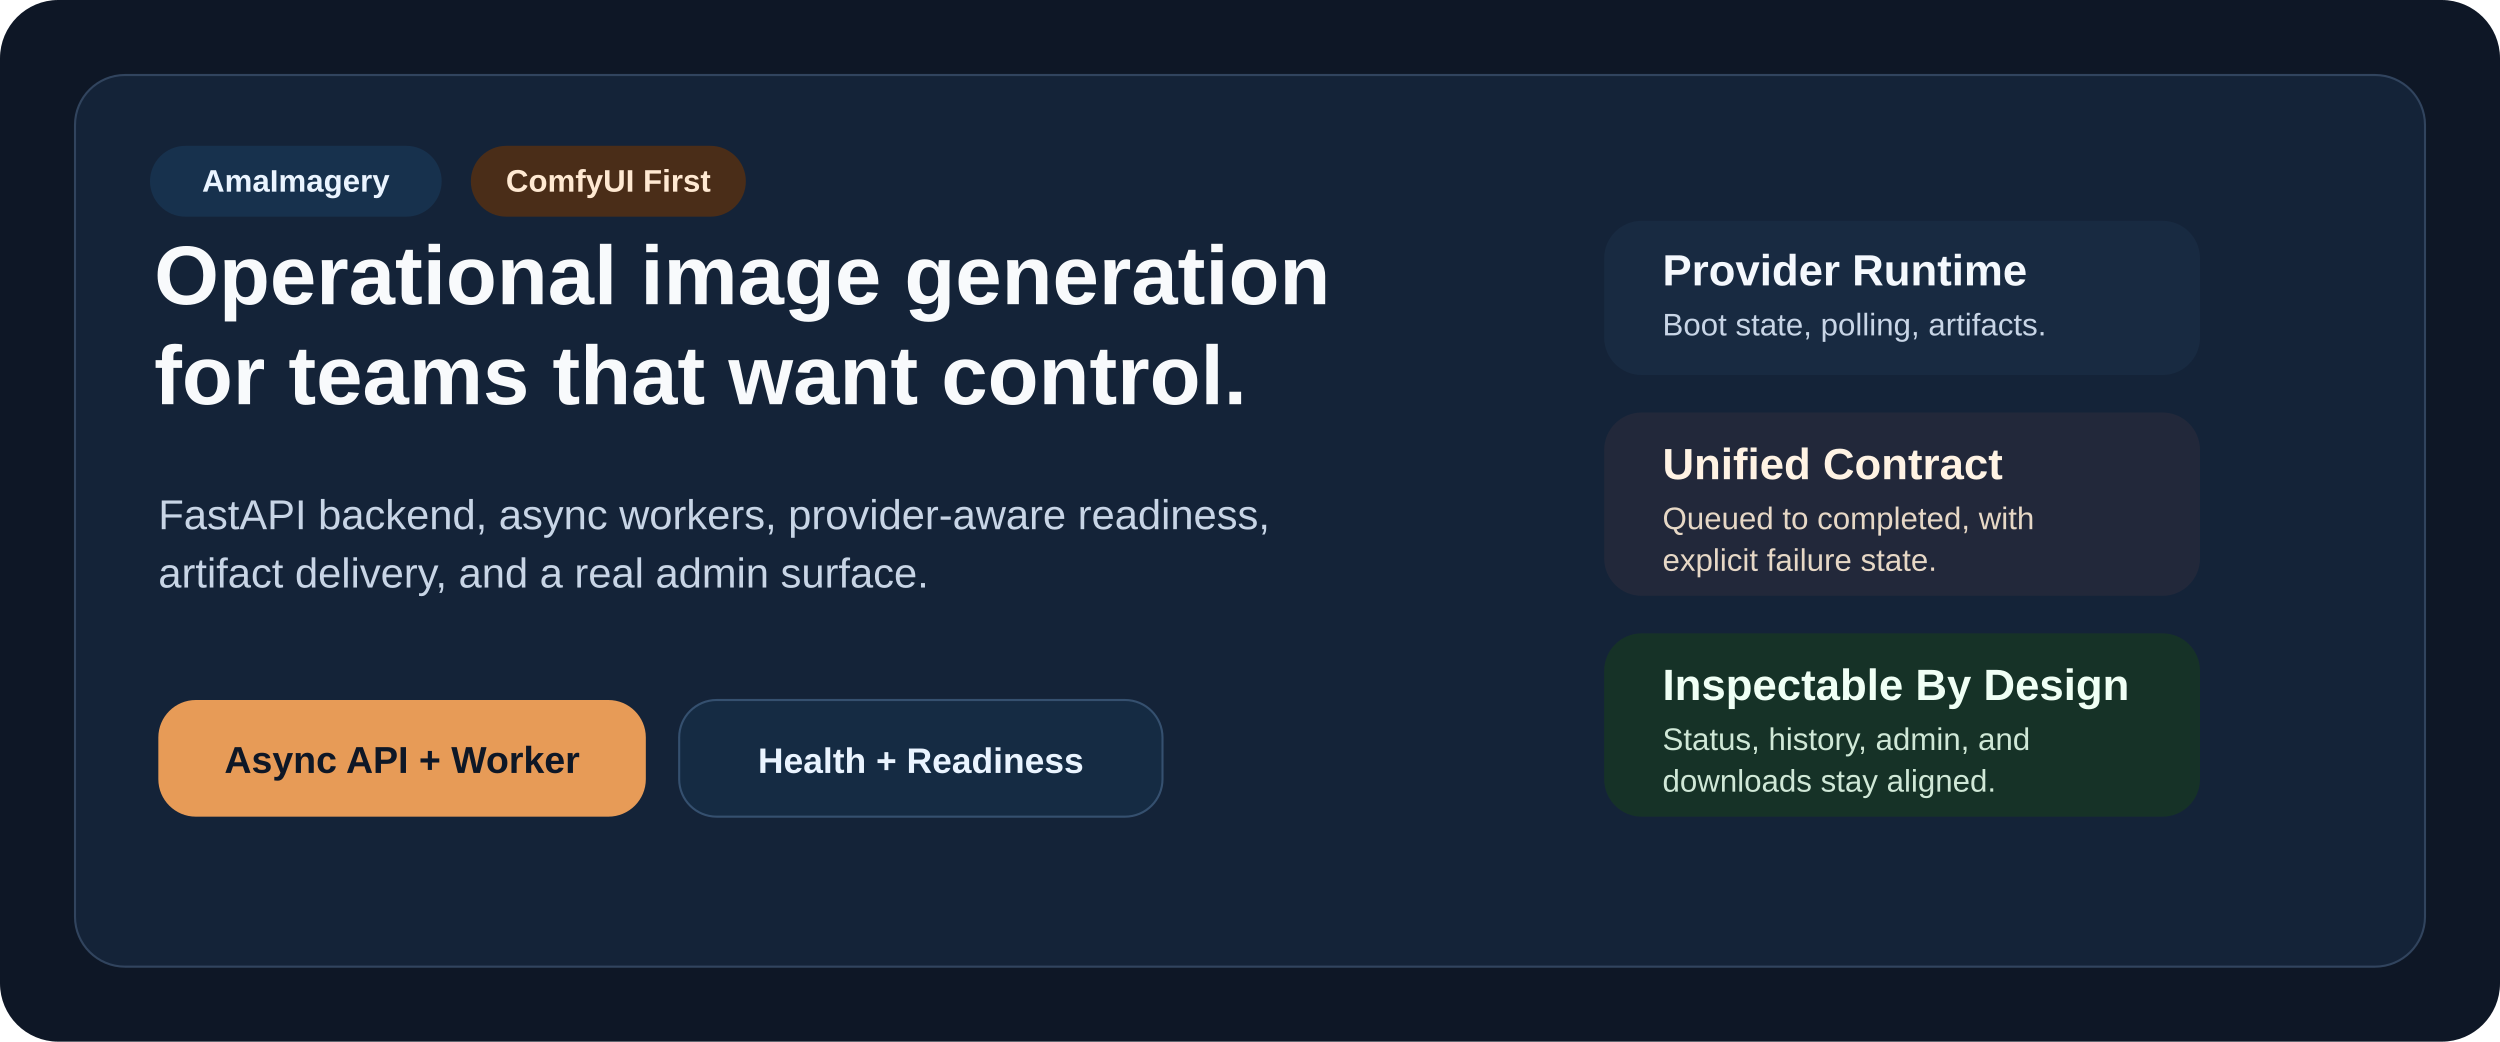
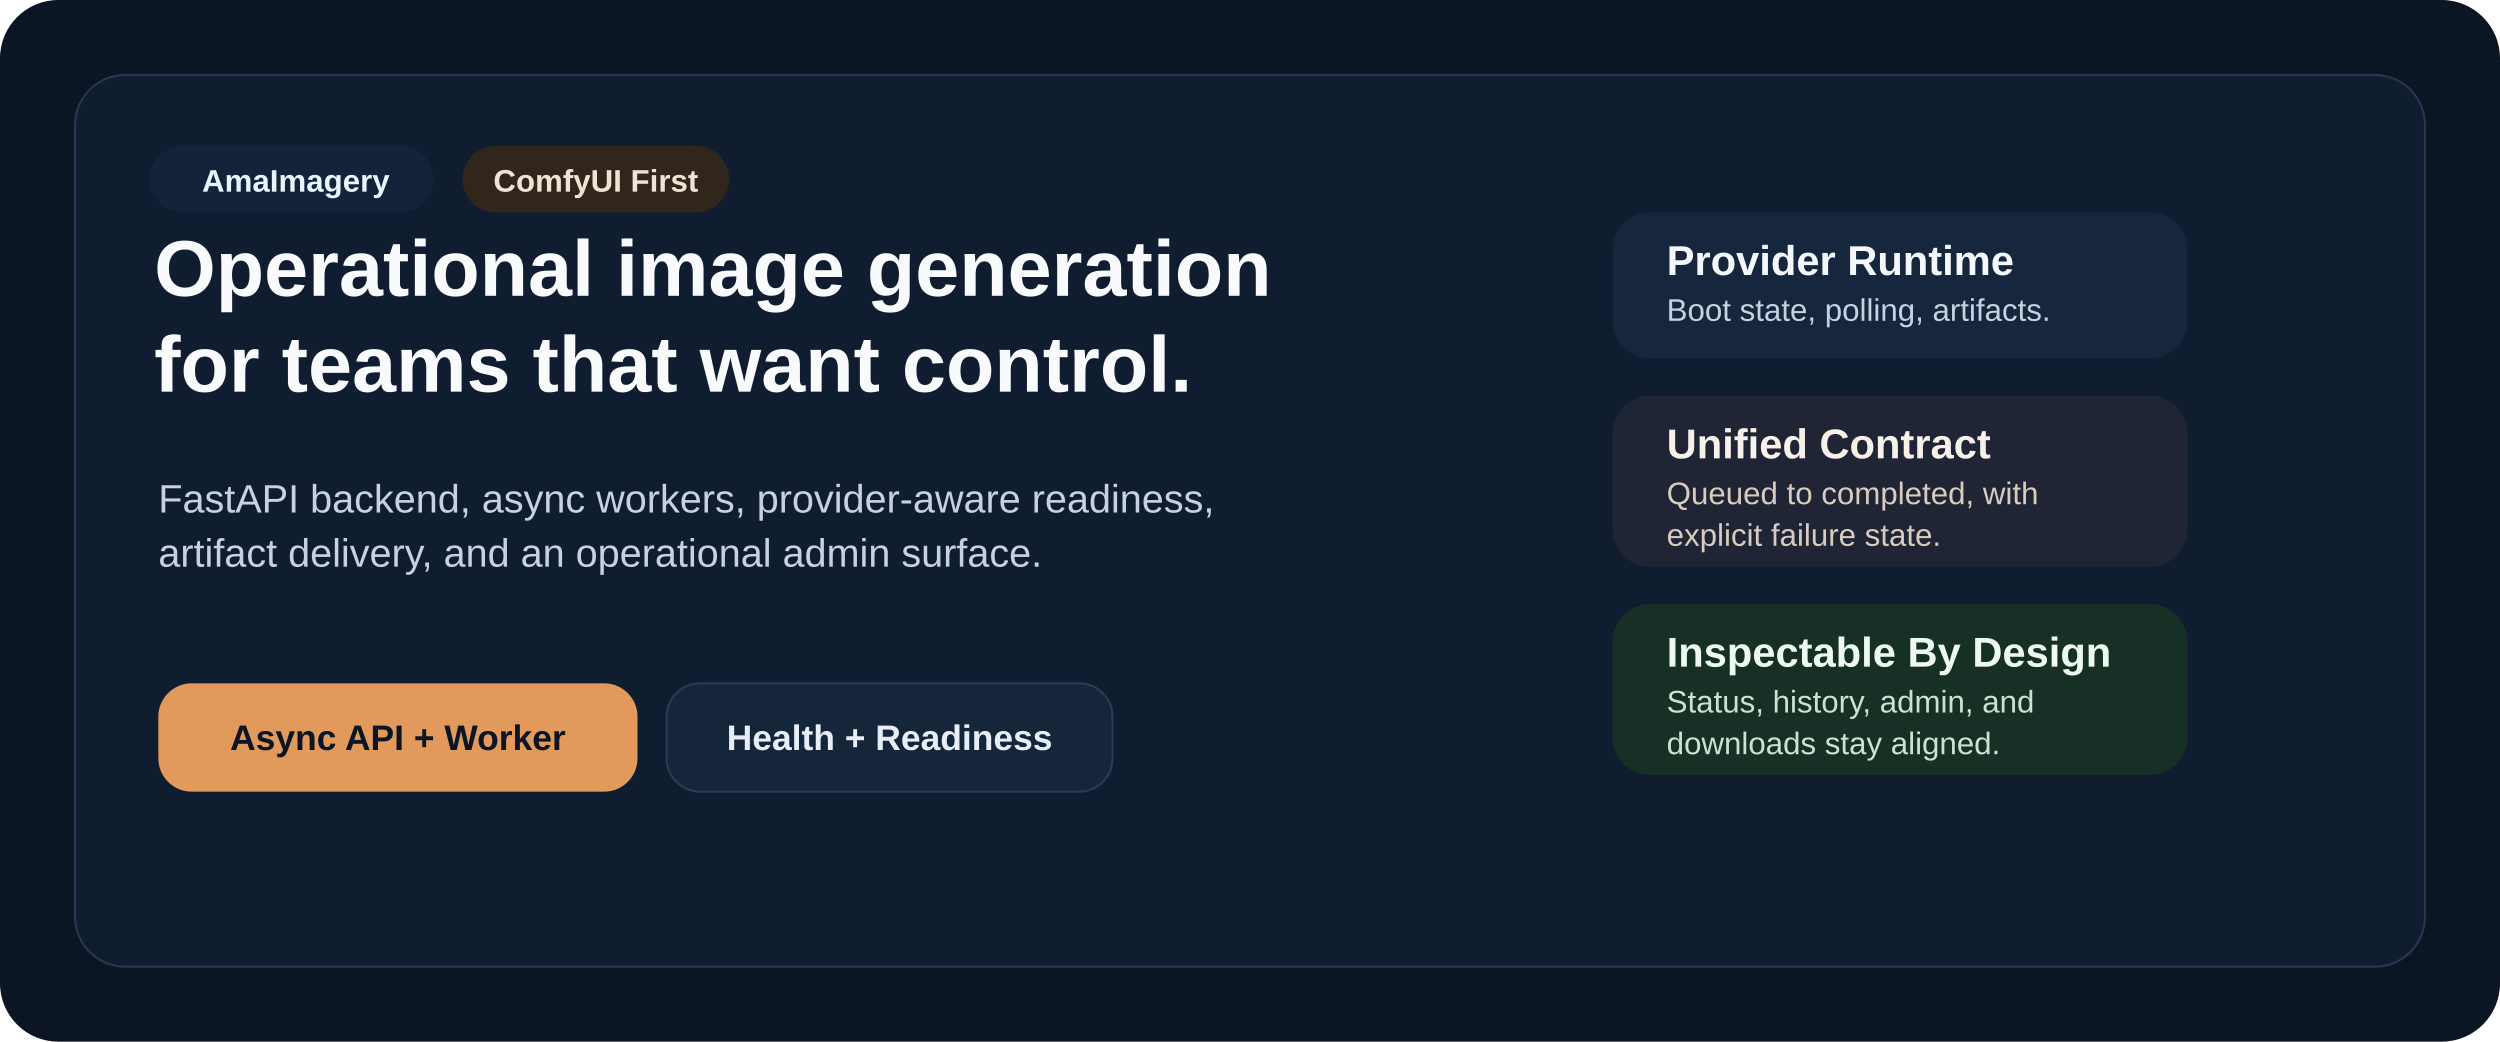
<svg xmlns="http://www.w3.org/2000/svg" width="1200" height="500" viewBox="0 0 1200 500" fill="none">
-   <rect width="1200" height="500" rx="28" fill="#0E1726" />
-   <rect x="36" y="36" width="1128" height="428" rx="24" fill="#142338" stroke="#31445E" />
-   <rect x="72" y="70" width="140" height="34" rx="17" fill="#17314D" />
+   <rect width="1200" height="500" rx="28" fill="#0C1523" />
+   <rect x="36" y="36" width="1128" height="428" rx="24" fill="#101D31" stroke="#27374D" />
+   <rect x="72" y="70" width="136" height="32" rx="16" fill="#13243A" />
  <text x="142" y="92" fill="#EAF4FF" font-family="Arial, Helvetica, sans-serif" font-size="15" font-weight="700" text-anchor="middle">AmaImagery</text>
-   <rect x="226" y="70" width="132" height="34" rx="17" fill="#4A2D18" />
-   <text x="292" y="92" fill="#FFE9D2" font-family="Arial, Helvetica, sans-serif" font-size="15" font-weight="700" text-anchor="middle">ComfyUI First</text>
-   <text x="74" y="146" fill="#F8FAFC" font-family="Arial, Helvetica, sans-serif" font-size="40" font-weight="700">Operational image generation</text>
-   <text x="74" y="194" fill="#F8FAFC" font-family="Arial, Helvetica, sans-serif" font-size="40" font-weight="700">for teams that want control.</text>
-   <text x="76" y="254" fill="#C8D5E6" font-family="Arial, Helvetica, sans-serif" font-size="20">FastAPI backend, async workers, provider-aware readiness,</text>
-   <text x="76" y="282" fill="#C8D5E6" font-family="Arial, Helvetica, sans-serif" font-size="20">artifact delivery, and a real admin surface.</text>
-   <rect x="76" y="336" width="234" height="56" rx="18" fill="#E79B57" />
-   <text x="193" y="371" fill="#0E1726" font-family="Arial, Helvetica, sans-serif" font-size="18" font-weight="700" text-anchor="middle">Async API + Worker</text>
-   <rect x="326" y="336" width="232" height="56" rx="18" fill="#17314D" fill-opacity="0.55" stroke="#35506F" />
-   <text x="442" y="371" fill="#EAF4FF" font-family="Arial, Helvetica, sans-serif" font-size="17" font-weight="700" text-anchor="middle">Health + Readiness</text>
-   <rect x="770" y="106" width="286" height="74" rx="18" fill="#182A41" />
-   <text x="798" y="137" fill="#F4F8FD" font-family="Arial, Helvetica, sans-serif" font-size="21" font-weight="700">Provider Runtime</text>
-   <text x="798" y="161" fill="#C8D5E6" font-family="Arial, Helvetica, sans-serif" font-size="15">Boot state, polling, artifacts.</text>
-   <rect x="770" y="198" width="286" height="88" rx="18" fill="#22283A" />
-   <text x="798" y="230" fill="#FFF3E4" font-family="Arial, Helvetica, sans-serif" font-size="21" font-weight="700">Unified Contract</text>
-   <text x="798" y="254" fill="#E7D8C6" font-family="Arial, Helvetica, sans-serif" font-size="15">Queued to completed, with</text>
-   <text x="798" y="274" fill="#E7D8C6" font-family="Arial, Helvetica, sans-serif" font-size="15">explicit failure state.</text>
-   <rect x="770" y="304" width="286" height="88" rx="18" fill="#163227" />
-   <text x="798" y="336" fill="#F0FFF5" font-family="Arial, Helvetica, sans-serif" font-size="21" font-weight="700">Inspectable By Design</text>
-   <text x="798" y="360" fill="#D0E8D7" font-family="Arial, Helvetica, sans-serif" font-size="15">Status, history, admin, and</text>
-   <text x="798" y="380" fill="#D0E8D7" font-family="Arial, Helvetica, sans-serif" font-size="15">downloads stay aligned.</text>
+   <rect x="222" y="70" width="128" height="32" rx="16" fill="#30261B" />
+   <text x="286" y="92" fill="#F0E3D6" font-family="Arial, Helvetica, sans-serif" font-size="15" font-weight="700" text-anchor="middle">ComfyUI First</text>
+   <text x="74" y="142" fill="#F8FAFC" font-family="Arial, Helvetica, sans-serif" font-size="38" font-weight="700">Operational image generation</text>
+   <text x="74" y="188" fill="#F8FAFC" font-family="Arial, Helvetica, sans-serif" font-size="38" font-weight="700">for teams that want control.</text>
+   <text x="76" y="246" fill="#C7D2E1" font-family="Arial, Helvetica, sans-serif" font-size="19">FastAPI backend, async workers, provider-aware readiness,</text>
+   <text x="76" y="272" fill="#C7D2E1" font-family="Arial, Helvetica, sans-serif" font-size="19">artifact delivery, and an operational admin surface.</text>
+   <rect x="76" y="328" width="230" height="52" rx="16" fill="#E29A5C" />
+   <text x="191" y="360" fill="#0C1523" font-family="Arial, Helvetica, sans-serif" font-size="17" font-weight="700" text-anchor="middle">Async API + Worker</text>
+   <rect x="320" y="328" width="214" height="52" rx="16" fill="#15253A" stroke="#2A3B52" />
+   <text x="427" y="360" fill="#E7EEF8" font-family="Arial, Helvetica, sans-serif" font-size="17" font-weight="700" text-anchor="middle">Health + Readiness</text>
+   <rect x="774" y="102" width="276" height="70" rx="18" fill="#16263D" />
+   <text x="800" y="132" fill="#F4F8FD" font-family="Arial, Helvetica, sans-serif" font-size="20" font-weight="700">Provider Runtime</text>
+   <text x="800" y="154" fill="#C7D2E1" font-family="Arial, Helvetica, sans-serif" font-size="15">Boot state, polling, artifacts.</text>
+   <rect x="774" y="190" width="276" height="82" rx="18" fill="#1F2534" />
+   <text x="800" y="220" fill="#F8F1E9" font-family="Arial, Helvetica, sans-serif" font-size="20" font-weight="700">Unified Contract</text>
+   <text x="800" y="242" fill="#D9CCBE" font-family="Arial, Helvetica, sans-serif" font-size="15">Queued to completed, with</text>
+   <text x="800" y="262" fill="#D9CCBE" font-family="Arial, Helvetica, sans-serif" font-size="15">explicit failure state.</text>
+   <rect x="774" y="290" width="276" height="82" rx="18" fill="#163025" />
+   <text x="800" y="320" fill="#EEF9F2" font-family="Arial, Helvetica, sans-serif" font-size="20" font-weight="700">Inspectable By Design</text>
+   <text x="800" y="342" fill="#CCE1D4" font-family="Arial, Helvetica, sans-serif" font-size="15">Status, history, admin, and</text>
+   <text x="800" y="362" fill="#CCE1D4" font-family="Arial, Helvetica, sans-serif" font-size="15">downloads stay aligned.</text>
</svg>
